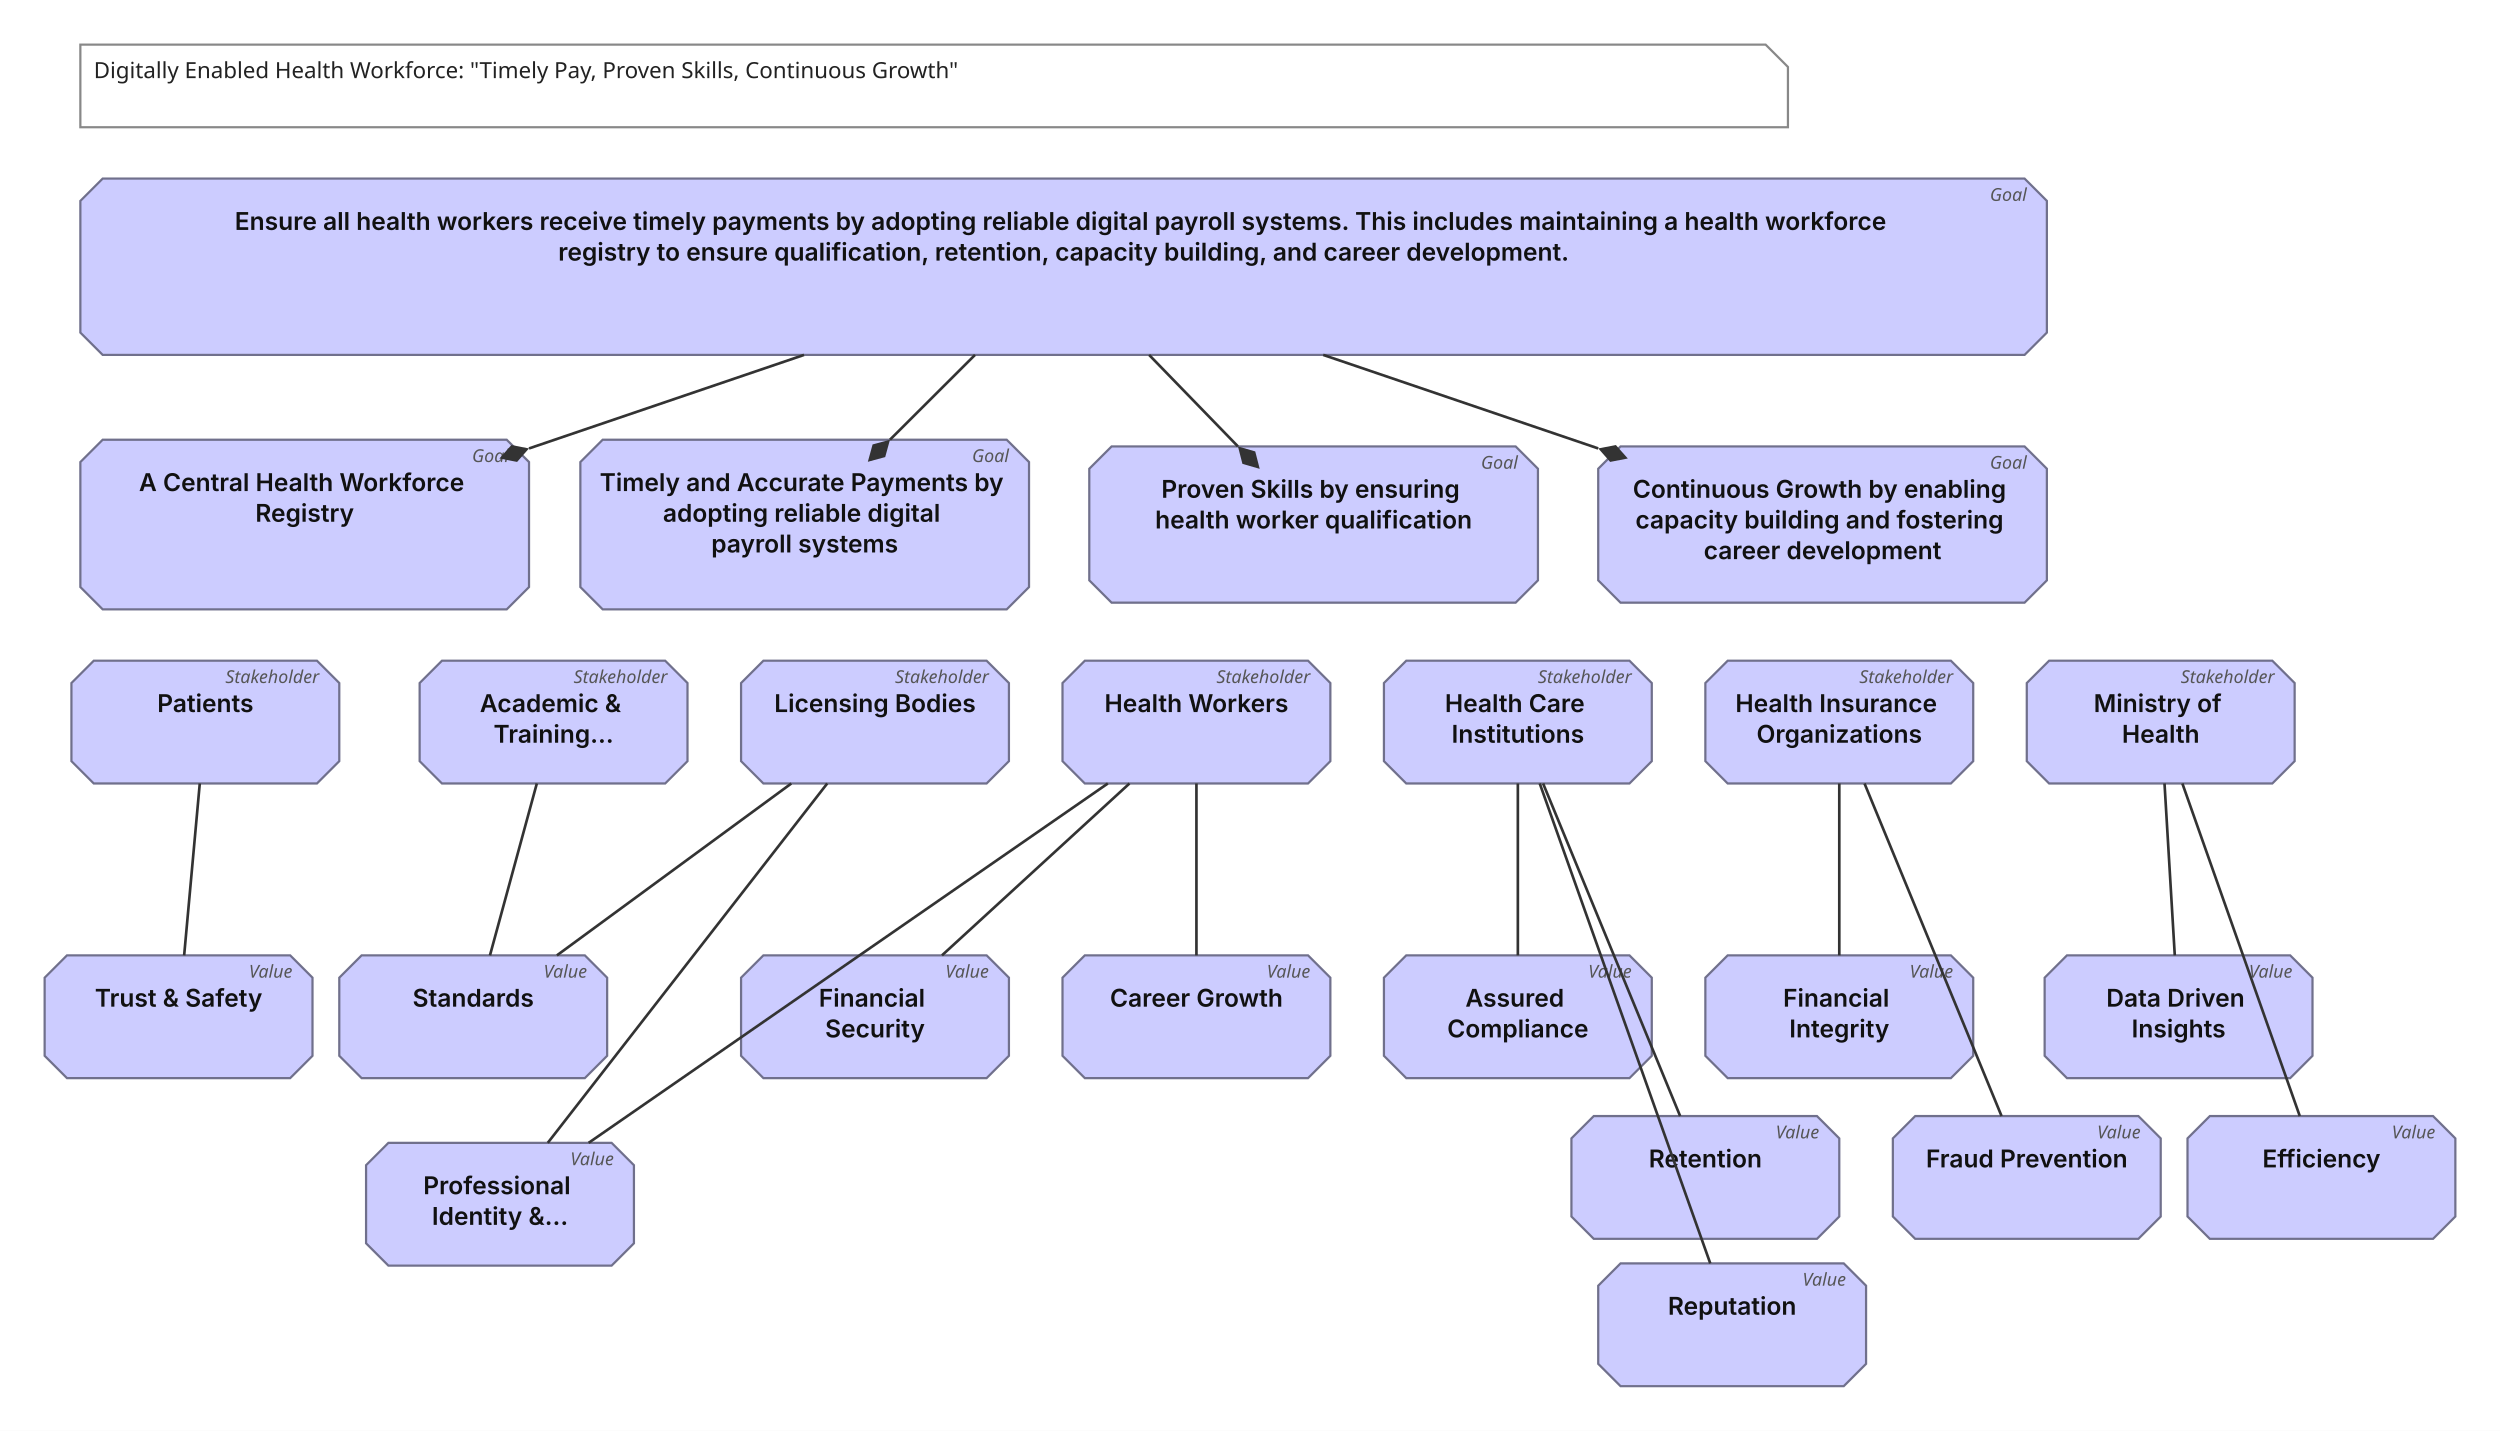
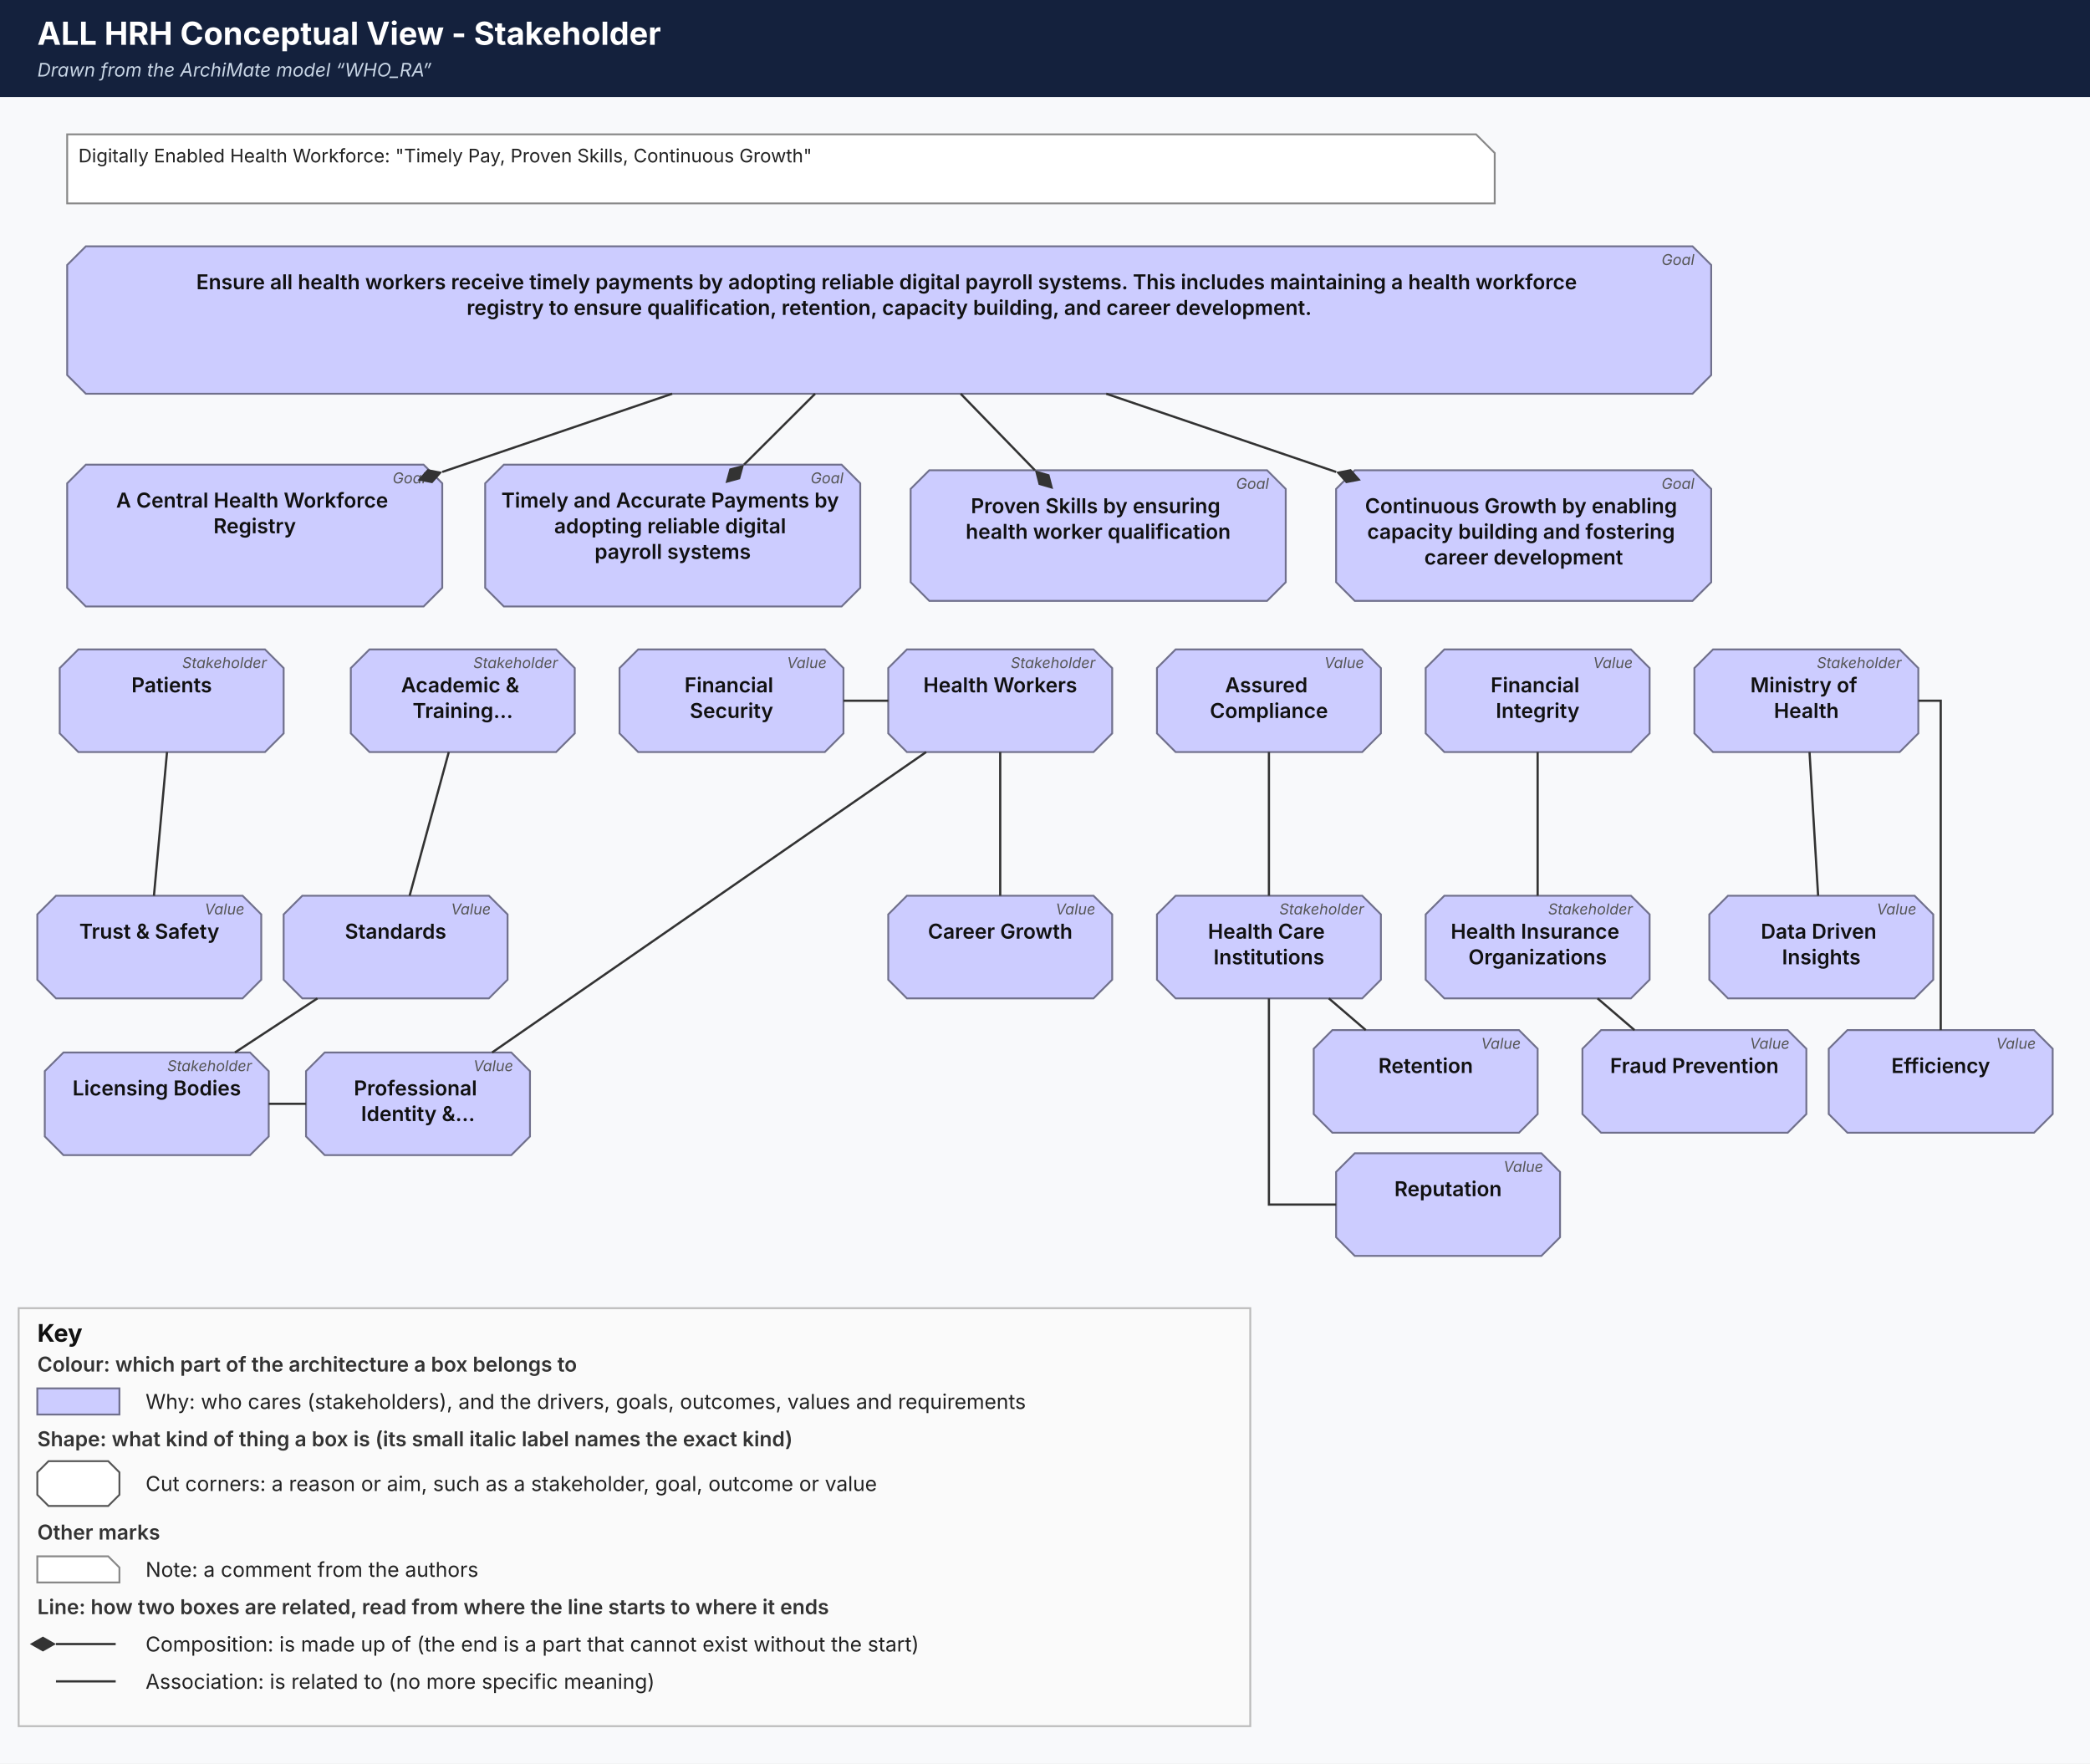
- <svg xmlns="http://www.w3.org/2000/svg" viewBox="192 76 1120 641" width="1120" height="641" role="img" aria-labelledby="av-title">
+ <svg xmlns="http://www.w3.org/2000/svg" viewBox="192 24 1120 945" width="1120" height="945" role="img" aria-labelledby="av-title">
  <style>
- .av-name{font:600 11px system-ui,-apple-system,"Segoe UI",sans-serif;fill:#111}
- .av-type{font:italic 8px system-ui,sans-serif;fill:#555}
- .av-group{font:600 11px system-ui,sans-serif;fill:#333}
- .av-note{font:10px system-ui,sans-serif;fill:#222}
- .av-rel{font:9px system-ui,sans-serif;fill:#333;paint-order:stroke;stroke:#fff;stroke-width:3px}
+ .av-name{font:600 11px Inter, "Segoe UI", system-ui, -apple-system, Helvetica, Arial, sans-serif;fill:#111}
+ .av-type{font:italic 8px Inter, "Segoe UI", system-ui, -apple-system, Helvetica, Arial, sans-serif;fill:#555}
+ .av-group{font:600 11px Inter, "Segoe UI", system-ui, -apple-system, Helvetica, Arial, sans-serif;fill:#333}
+ .av-note{font:10px Inter, "Segoe UI", system-ui, -apple-system, Helvetica, Arial, sans-serif;fill:#222}
+ .av-key{font:11px Inter, "Segoe UI", system-ui, -apple-system, Helvetica, Arial, sans-serif;fill:#222}
+ .av-keyh{font:600 11px Inter, "Segoe UI", system-ui, -apple-system, Helvetica, Arial, sans-serif;fill:#333}
+ .av-keyt{font:700 13px Inter, "Segoe UI", system-ui, -apple-system, Helvetica, Arial, sans-serif;fill:#111}
+ .av-rel{font:9px Inter, "Segoe UI", system-ui, -apple-system, Helvetica, Arial, sans-serif;fill:#333;paint-order:stroke;stroke:#fff;stroke-width:3px}
a:hover rect,a:hover polygon,a:focus rect,a:focus polygon{stroke:#06c;stroke-width:2.5}
</style>
  <defs>
    <marker id="arrow-open" viewBox="0 0 12 12" refX="11" refY="6" markerWidth="11" markerHeight="11" orient="auto-start-reverse" markerUnits="userSpaceOnUse">
      <path d="M1 1 L11 6 L1 11" fill="none" stroke="#333" stroke-width="1.3" />
    </marker>
    <marker id="arrow-filled" viewBox="0 0 12 12" refX="11" refY="6" markerWidth="11" markerHeight="11" orient="auto-start-reverse" markerUnits="userSpaceOnUse">
      <path d="M1 1 L11 6 L1 11 Z" fill="#333" />
    </marker>
    <marker id="arrow-small" viewBox="0 0 10 10" refX="9" refY="5" markerWidth="8" markerHeight="8" orient="auto-start-reverse" markerUnits="userSpaceOnUse">
      <path d="M1 1 L9 5 L1 9" fill="none" stroke="#333" stroke-width="1.2" />
    </marker>
    <marker id="triangle-hollow" viewBox="0 0 14 14" refX="13" refY="7" markerWidth="13" markerHeight="13" orient="auto-start-reverse" markerUnits="userSpaceOnUse">
      <path d="M1 1 L13 7 L1 13 Z" fill="#fff" stroke="#333" stroke-width="1.2" />
    </marker>
    <marker id="diamond-filled" viewBox="0 0 16 10" refX="1" refY="5" markerWidth="16" markerHeight="10" orient="auto-start-reverse" markerUnits="userSpaceOnUse">
      <path d="M1 5 L8 1 L15 5 L8 9 Z" fill="#333" />
    </marker>
    <marker id="diamond-hollow" viewBox="0 0 16 10" refX="1" refY="5" markerWidth="16" markerHeight="10" orient="auto-start-reverse" markerUnits="userSpaceOnUse">
      <path d="M1 5 L8 1 L15 5 L8 9 Z" fill="#fff" stroke="#333" stroke-width="1.2" />
    </marker>
    <marker id="dot" viewBox="0 0 8 8" refX="4" refY="4" markerWidth="7" markerHeight="7" orient="auto" markerUnits="userSpaceOnUse">
      <circle cx="4" cy="4" r="3.2" fill="#333" />
    </marker>
    <pattern id="missing" width="8" height="8" patternUnits="userSpaceOnUse" patternTransform="rotate(45)">
      <rect width="8" height="8" fill="#fff" />
      <line x1="0" y1="0" x2="0" y2="8" stroke="#d33" stroke-width="2" />
    </pattern>
  </defs>
-   <rect x="192" y="76" width="1120" height="641" fill="#fff" />
-   <a href="../../../en/dpi-h-ra/archimate/0.2.0/elements/id-0f846746da49424ca22381bd80bfc409/" target="_top">
+   <rect x="192" y="24" width="1120" height="945" fill="#f8f9fb" />
+   <rect x="192" y="24" width="1120" height="52" fill="#14213d" />
+   <text x="212" y="48" style="font:700 17px Inter, &quot;Segoe UI&quot;, system-ui, -apple-system, Helvetica, Arial, sans-serif;fill:#fff">ALL HRH Conceptual View - Stakeholder</text>
+   <text x="212" y="65" style="font:italic 10px Inter, &quot;Segoe UI&quot;, system-ui, -apple-system, Helvetica, Arial, sans-serif;fill:#c9d6e6">Drawn from the ArchiMate model “WHO_RA”</text>
+   <a href="../../../en/dpi-h-ra/archimate/0.2.0/elements/a-central-health-workforce-registry/" target="_top">
    <polygon points="238,273 419,273 429,283 429,339 419,349 238,349 228,339 228,283" fill="#ccccff" stroke="#70708c" stroke-width="1" />
    <text class="av-type" x="420" y="283" text-anchor="end">Goal</text>
    <text class="av-name" x="328.5" y="296" text-anchor="middle">
      <tspan x="328.5" dy="0">A Central Health Workforce</tspan>
      <tspan x="328.5" dy="13.75">Registry</tspan>
    </text>
  </a>
-   <a href="../../../en/dpi-h-ra/archimate/0.2.0/elements/id-16589e4ecfb241968c8e48c11b877a4d/" target="_top">
+   <a href="../../../en/dpi-h-ra/archimate/0.2.0/elements/timely-and-accurate-payments-by-adopting-reliable-digital/" target="_top">
    <polygon points="462,273 643,273 653,283 653,339 643,349 462,349 452,339 452,283" fill="#ccccff" stroke="#70708c" stroke-width="1" />
    <text class="av-type" x="644" y="283" text-anchor="end">Goal</text>
    <text class="av-name" x="552.5" y="296" text-anchor="middle">
      <tspan x="552.5" dy="0">Timely and Accurate Payments by</tspan>
      <tspan x="552.5" dy="13.75">adopting reliable digital</tspan>
      <tspan x="552.5" dy="13.75">payroll systems</tspan>
    </text>
  </a>
-   <a href="../../../en/dpi-h-ra/archimate/0.2.0/elements/id-94383546a9a8406e9098a19e0f9c68c9/" target="_top">
+   <a href="../../../en/dpi-h-ra/archimate/0.2.0/elements/proven-skills-by-ensuring-health-worker-qualification/" target="_top">
    <polygon points="690,276 871,276 881,286 881,336 871,346 690,346 680,336 680,286" fill="#ccccff" stroke="#70708c" stroke-width="1" />
    <text class="av-type" x="872" y="286" text-anchor="end">Goal</text>
    <text class="av-name" x="780.5" y="299" text-anchor="middle">
      <tspan x="780.5" dy="0">Proven Skills by ensuring</tspan>
      <tspan x="780.5" dy="13.75">health worker qualification</tspan>
    </text>
  </a>
-   <a href="../../../en/dpi-h-ra/archimate/0.2.0/elements/id-4f3ae03540a94b8db023816d08f961e7/" target="_top">
+   <a href="../../../en/dpi-h-ra/archimate/0.2.0/elements/continuous-growth-by-enabling-capacity-building-and/" target="_top">
    <polygon points="918,276 1099,276 1109,286 1109,336 1099,346 918,346 908,336 908,286" fill="#ccccff" stroke="#70708c" stroke-width="1" />
    <text class="av-type" x="1100" y="286" text-anchor="end">Goal</text>
    <text class="av-name" x="1008.5" y="299" text-anchor="middle">
      <tspan x="1008.5" dy="0">Continuous Growth by enabling</tspan>
      <tspan x="1008.5" dy="13.75">capacity building and fostering</tspan>
      <tspan x="1008.5" dy="13.75">career development</tspan>
    </text>
  </a>
-   <a href="../../../en/dpi-h-ra/archimate/0.2.0/elements/id-3f93004c75b54d8ca60caa93e40d0187/" target="_top">
+   <a href="../../../en/dpi-h-ra/archimate/0.2.0/elements/ensure-all-health-workers-receive-timely-payments-by/" target="_top">
    <polygon points="238,156 1099,156 1109,166 1109,225 1099,235 238,235 228,225 228,166" fill="#ccccff" stroke="#70708c" stroke-width="1" />
    <text class="av-type" x="1100" y="166" text-anchor="end">Goal</text>
    <text class="av-name" x="668.5" y="179" text-anchor="middle">
      <tspan x="668.5" dy="0">Ensure all health workers receive timely payments by adopting reliable digital payroll systems. This includes maintaining a health workforce</tspan>
      <tspan x="668.5" dy="13.75">registry to ensure qualification, retention, capacity building, and career development.</tspan>
    </text>
  </a>
  <g class="av-n">
    <polygon points="228,96 983,96 993,106 993,133 228,133" fill="#ffffff" stroke="#888" />
    <text class="av-note" x="234" y="111">
      <tspan x="234" dy="0">Digitally Enabled Health Workforce: "Timely Pay, Proven Skills, Continuous Growth"</tspan>
    </text>
  </g>
-   <a href="../../../en/dpi-h-ra/archimate/0.2.0/elements/id-a2320dbc07e6450b94f3f0f3e03bb877/" target="_top">
+   <a href="../../../en/dpi-h-ra/archimate/0.2.0/elements/patients/" target="_top">
    <polygon points="234,372 334,372 344,382 344,417 334,427 234,427 224,417 224,382" fill="#ccccff" stroke="#70708c" stroke-width="1" />
    <text class="av-type" x="335" y="382" text-anchor="end">Stakeholder</text>
    <text class="av-name" x="284" y="395" text-anchor="middle">
      <tspan x="284" dy="0">Patients</tspan>
    </text>
  </a>
-   <a href="../../../en/dpi-h-ra/archimate/0.2.0/elements/id-9616e1e203db4a20beb0385e094a05a1/" target="_top">
+   <a href="../../../en/dpi-h-ra/archimate/0.2.0/elements/trust-safety/" target="_top">
    <polygon points="222,504 322,504 332,514 332,549 322,559 222,559 212,549 212,514" fill="#ccccff" stroke="#70708c" stroke-width="1" />
    <text class="av-type" x="323" y="514" text-anchor="end">Value</text>
    <text class="av-name" x="272" y="527" text-anchor="middle">
      <tspan x="272" dy="0">Trust &amp; Safety</tspan>
    </text>
  </a>
-   <a href="../../../en/dpi-h-ra/archimate/0.2.0/elements/id-8d3dd8b68d504c2a9fe8cf414b16c127/" target="_top">
+   <a href="../../../en/dpi-h-ra/archimate/0.2.0/elements/health-workers/" target="_top">
    <polygon points="678,372 778,372 788,382 788,417 778,427 678,427 668,417 668,382" fill="#ccccff" stroke="#70708c" stroke-width="1" />
    <text class="av-type" x="779" y="382" text-anchor="end">Stakeholder</text>
    <text class="av-name" x="728" y="395" text-anchor="middle">
      <tspan x="728" dy="0">Health Workers</tspan>
    </text>
  </a>
-   <a href="../../../en/dpi-h-ra/archimate/0.2.0/elements/id-6225b7e834b24c6fab4c6994f1a10c05/" target="_top">
-     <polygon points="966,504 1066,504 1076,514 1076,549 1066,559 966,559 956,549 956,514" fill="#ccccff" stroke="#70708c" stroke-width="1" />
-     <text class="av-type" x="1067" y="514" text-anchor="end">Value</text>
-     <text class="av-name" x="1016" y="527" text-anchor="middle">
+   <a href="../../../en/dpi-h-ra/archimate/0.2.0/elements/financial-integrity/" target="_top">
+     <polygon points="966,372 1066,372 1076,382 1076,417 1066,427 966,427 956,417 956,382" fill="#ccccff" stroke="#70708c" stroke-width="1" />
+     <text class="av-type" x="1067" y="382" text-anchor="end">Value</text>
+     <text class="av-name" x="1016" y="395" text-anchor="middle">
      <tspan x="1016" dy="0">Financial</tspan>
      <tspan x="1016" dy="13.75">Integrity</tspan>
    </text>
  </a>
-   <a href="../../../en/dpi-h-ra/archimate/0.2.0/elements/id-4a4c7257f8ec4ee98f3f418bc034a165/" target="_top">
+   <a href="../../../en/dpi-h-ra/archimate/0.2.0/elements/data-driven-insights/" target="_top">
    <polygon points="1118,504 1218,504 1228,514 1228,549 1218,559 1118,559 1108,549 1108,514" fill="#ccccff" stroke="#70708c" stroke-width="1" />
    <text class="av-type" x="1219" y="514" text-anchor="end">Value</text>
    <text class="av-name" x="1168" y="527" text-anchor="middle">
      <tspan x="1168" dy="0">Data Driven</tspan>
      <tspan x="1168" dy="13.75">Insights</tspan>
    </text>
  </a>
-   <a href="../../../en/dpi-h-ra/archimate/0.2.0/elements/id-cf479a7ce6df4865833f1d16912988d3/" target="_top">
-     <polygon points="822,504 922,504 932,514 932,549 922,559 822,559 812,549 812,514" fill="#ccccff" stroke="#70708c" stroke-width="1" />
-     <text class="av-type" x="923" y="514" text-anchor="end">Value</text>
-     <text class="av-name" x="872" y="527" text-anchor="middle">
+   <a href="../../../en/dpi-h-ra/archimate/0.2.0/elements/assured-compliance/" target="_top">
+     <polygon points="822,372 922,372 932,382 932,417 922,427 822,427 812,417 812,382" fill="#ccccff" stroke="#70708c" stroke-width="1" />
+     <text class="av-type" x="923" y="382" text-anchor="end">Value</text>
+     <text class="av-name" x="872" y="395" text-anchor="middle">
      <tspan x="872" dy="0">Assured</tspan>
      <tspan x="872" dy="13.75">Compliance</tspan>
    </text>
  </a>
-   <a href="../../../en/dpi-h-ra/archimate/0.2.0/elements/id-3d0ed563d57a4ef5830b6f42379c580d/" target="_top">
+   <a href="../../../en/dpi-h-ra/archimate/0.2.0/elements/professional-identity-security/" target="_top">
    <polygon points="366,588 466,588 476,598 476,633 466,643 366,643 356,633 356,598" fill="#ccccff" stroke="#70708c" stroke-width="1" />
    <text class="av-type" x="467" y="598" text-anchor="end">Value</text>
    <text class="av-name" x="416" y="611" text-anchor="middle">
      <tspan x="416" dy="0">Professional</tspan>
      <tspan x="416" dy="13.75">Identity &amp;…</tspan>
    </text>
  </a>
-   <a href="../../../en/dpi-h-ra/archimate/0.2.0/elements/id-515be0d38c564767bc2b1ee5fcb0adb6/" target="_top">
-     <polygon points="822,372 922,372 932,382 932,417 922,427 822,427 812,417 812,382" fill="#ccccff" stroke="#70708c" stroke-width="1" />
-     <text class="av-type" x="923" y="382" text-anchor="end">Stakeholder</text>
-     <text class="av-name" x="872" y="395" text-anchor="middle">
+   <a href="../../../en/dpi-h-ra/archimate/0.2.0/elements/health-care-institutions/" target="_top">
+     <polygon points="822,504 922,504 932,514 932,549 922,559 822,559 812,549 812,514" fill="#ccccff" stroke="#70708c" stroke-width="1" />
+     <text class="av-type" x="923" y="514" text-anchor="end">Stakeholder</text>
+     <text class="av-name" x="872" y="527" text-anchor="middle">
      <tspan x="872" dy="0">Health Care</tspan>
      <tspan x="872" dy="13.75">Institutions</tspan>
    </text>
  </a>
-   <a href="../../../en/dpi-h-ra/archimate/0.2.0/elements/id-afa7abb5039f46ae8f7f3f1ff15b77a2/" target="_top">
-     <polygon points="966,372 1066,372 1076,382 1076,417 1066,427 966,427 956,417 956,382" fill="#ccccff" stroke="#70708c" stroke-width="1" />
-     <text class="av-type" x="1067" y="382" text-anchor="end">Stakeholder</text>
-     <text class="av-name" x="1016" y="395" text-anchor="middle">
+   <a href="../../../en/dpi-h-ra/archimate/0.2.0/elements/health-insurance-organizations/" target="_top">
+     <polygon points="966,504 1066,504 1076,514 1076,549 1066,559 966,559 956,549 956,514" fill="#ccccff" stroke="#70708c" stroke-width="1" />
+     <text class="av-type" x="1067" y="514" text-anchor="end">Stakeholder</text>
+     <text class="av-name" x="1016" y="527" text-anchor="middle">
      <tspan x="1016" dy="0">Health Insurance</tspan>
      <tspan x="1016" dy="13.75">Organizations</tspan>
    </text>
  </a>
-   <a href="../../../en/dpi-h-ra/archimate/0.2.0/elements/id-7a5a85b5264b4782836b08314acb8a51/" target="_top">
+   <a href="../../../en/dpi-h-ra/archimate/0.2.0/elements/fraud-prevention/" target="_top">
    <polygon points="1050,576 1150,576 1160,586 1160,621 1150,631 1050,631 1040,621 1040,586" fill="#ccccff" stroke="#70708c" stroke-width="1" />
    <text class="av-type" x="1151" y="586" text-anchor="end">Value</text>
    <text class="av-name" x="1100" y="599" text-anchor="middle">
      <tspan x="1100" dy="0">Fraud Prevention</tspan>
    </text>
  </a>
-   <a href="../../../en/dpi-h-ra/archimate/0.2.0/elements/id-1c5c0bc9234e4282b654dbc71b9da706/" target="_top">
+   <a href="../../../en/dpi-h-ra/archimate/0.2.0/elements/ministry-of-health/" target="_top">
    <polygon points="1110,372 1210,372 1220,382 1220,417 1210,427 1110,427 1100,417 1100,382" fill="#ccccff" stroke="#70708c" stroke-width="1" />
    <text class="av-type" x="1211" y="382" text-anchor="end">Stakeholder</text>
    <text class="av-name" x="1160" y="395" text-anchor="middle">
      <tspan x="1160" dy="0">Ministry of</tspan>
      <tspan x="1160" dy="13.75">Health</tspan>
    </text>
  </a>
-   <a href="../../../en/dpi-h-ra/archimate/0.2.0/elements/id-6850dab3f0fa491d84d43ab29ed47579/" target="_top">
+   <a href="../../../en/dpi-h-ra/archimate/0.2.0/elements/efficiency/" target="_top">
    <polygon points="1182,576 1282,576 1292,586 1292,621 1282,631 1182,631 1172,621 1172,586" fill="#ccccff" stroke="#70708c" stroke-width="1" />
    <text class="av-type" x="1283" y="586" text-anchor="end">Value</text>
    <text class="av-name" x="1232" y="599" text-anchor="middle">
      <tspan x="1232" dy="0">Efficiency</tspan>
    </text>
  </a>
-   <a href="../../../en/dpi-h-ra/archimate/0.2.0/elements/id-63c448813aea4067bb68281f7926fd2b/" target="_top">
-     <polygon points="534,372 634,372 644,382 644,417 634,427 534,427 524,417 524,382" fill="#ccccff" stroke="#70708c" stroke-width="1" />
-     <text class="av-type" x="635" y="382" text-anchor="end">Stakeholder</text>
-     <text class="av-name" x="584" y="395" text-anchor="middle">
-       <tspan x="584" dy="0">Licensing Bodies</tspan>
-     </text>
-   </a>
-   <a href="../../../en/dpi-h-ra/archimate/0.2.0/elements/id-d6ada9470eae46df9cabe7a1e3ae62dc/" target="_top">
+   <a href="../../../en/dpi-h-ra/archimate/0.2.0/elements/licensing-bodies/" target="_top">
+     <polygon points="226,588 326,588 336,598 336,633 326,643 226,643 216,633 216,598" fill="#ccccff" stroke="#70708c" stroke-width="1" />
+     <text class="av-type" x="327" y="598" text-anchor="end">Stakeholder</text>
+     <text class="av-name" x="276" y="611" text-anchor="middle">
+       <tspan x="276" dy="0">Licensing Bodies</tspan>
+     </text>
+   </a>
+   <a href="../../../en/dpi-h-ra/archimate/0.2.0/elements/standards/" target="_top">
    <polygon points="354,504 454,504 464,514 464,549 454,559 354,559 344,549 344,514" fill="#ccccff" stroke="#70708c" stroke-width="1" />
    <text class="av-type" x="455" y="514" text-anchor="end">Value</text>
    <text class="av-name" x="404" y="527" text-anchor="middle">
      <tspan x="404" dy="0">Standards</tspan>
    </text>
  </a>
-   <a href="../../../en/dpi-h-ra/archimate/0.2.0/elements/id-82fc8a35ade94ff3a02acc9194490fc8/" target="_top">
+   <a href="../../../en/dpi-h-ra/archimate/0.2.0/elements/academic-training-institutions/" target="_top">
    <polygon points="390,372 490,372 500,382 500,417 490,427 390,427 380,417 380,382" fill="#ccccff" stroke="#70708c" stroke-width="1" />
    <text class="av-type" x="491" y="382" text-anchor="end">Stakeholder</text>
    <text class="av-name" x="440" y="395" text-anchor="middle">
      <tspan x="440" dy="0">Academic &amp;</tspan>
      <tspan x="440" dy="13.75">Training…</tspan>
    </text>
  </a>
-   <a href="../../../en/dpi-h-ra/archimate/0.2.0/elements/id-30053fe594b64bb7b5e6fe11c783649f/" target="_top">
-     <polygon points="534,504 634,504 644,514 644,549 634,559 534,559 524,549 524,514" fill="#ccccff" stroke="#70708c" stroke-width="1" />
-     <text class="av-type" x="635" y="514" text-anchor="end">Value</text>
-     <text class="av-name" x="584" y="527" text-anchor="middle">
+   <a href="../../../en/dpi-h-ra/archimate/0.2.0/elements/financial-security/" target="_top">
+     <polygon points="534,372 634,372 644,382 644,417 634,427 534,427 524,417 524,382" fill="#ccccff" stroke="#70708c" stroke-width="1" />
+     <text class="av-type" x="635" y="382" text-anchor="end">Value</text>
+     <text class="av-name" x="584" y="395" text-anchor="middle">
      <tspan x="584" dy="0">Financial</tspan>
      <tspan x="584" dy="13.75">Security</tspan>
    </text>
  </a>
-   <a href="../../../en/dpi-h-ra/archimate/0.2.0/elements/id-162e095228054b43873fe55a5a928194/" target="_top">
+   <a href="../../../en/dpi-h-ra/archimate/0.2.0/elements/career-growth/" target="_top">
    <polygon points="678,504 778,504 788,514 788,549 778,559 678,559 668,549 668,514" fill="#ccccff" stroke="#70708c" stroke-width="1" />
    <text class="av-type" x="779" y="514" text-anchor="end">Value</text>
    <text class="av-name" x="728" y="527" text-anchor="middle">
      <tspan x="728" dy="0">Career Growth</tspan>
    </text>
  </a>
-   <a href="../../../en/dpi-h-ra/archimate/0.2.0/elements/id-e91e4009132d4dd6ab6176eff03ddd37/" target="_top">
+   <a href="../../../en/dpi-h-ra/archimate/0.2.0/elements/reputation/" target="_top">
    <polygon points="918,642 1018,642 1028,652 1028,687 1018,697 918,697 908,687 908,652" fill="#ccccff" stroke="#70708c" stroke-width="1" />
    <text class="av-type" x="1019" y="652" text-anchor="end">Value</text>
    <text class="av-name" x="968" y="665" text-anchor="middle">
      <tspan x="968" dy="0">Reputation</tspan>
    </text>
  </a>
-   <a href="../../../en/dpi-h-ra/archimate/0.2.0/elements/id-d5d25dccba674dd5b41b927ff61b0467/" target="_top">
+   <a href="../../../en/dpi-h-ra/archimate/0.2.0/elements/retention/" target="_top">
    <polygon points="906,576 1006,576 1016,586 1016,621 1006,631 906,631 896,621 896,586" fill="#ccccff" stroke="#70708c" stroke-width="1" />
    <text class="av-type" x="1007" y="586" text-anchor="end">Value</text>
    <text class="av-name" x="956" y="599" text-anchor="middle">
      <tspan x="956" dy="0">Retention</tspan>
    </text>
  </a>
  <a href="../../../en/dpi-h-ra/archimate/0.2.0/relationships/id-6dba9e5cf5ac4e53b6df9ed8cef0b10f/" target="_top">
    <path d="M429 276.9 L552.2 235" fill="none" stroke="#333" stroke-width="1.2" marker-start="url(#diamond-filled)" />
    <path d="M429 276.9 L552.2 235" fill="none" stroke="transparent" stroke-width="8" />
  </a>
  <a href="../../../en/dpi-h-ra/archimate/0.2.0/relationships/id-4e0f6561af074c7c85c8cb61efd82bd8/" target="_top">
    <path d="M590.7 273 L628.8 235" fill="none" stroke="#333" stroke-width="1.2" marker-start="url(#diamond-filled)" />
    <path d="M590.7 273 L628.8 235" fill="none" stroke="transparent" stroke-width="8" />
  </a>
  <a href="../../../en/dpi-h-ra/archimate/0.2.0/relationships/id-11628f1f158b4ad998f5aeb4e3c63dbd/" target="_top">
    <path d="M746.6 276 L706.8 235" fill="none" stroke="#333" stroke-width="1.2" marker-start="url(#diamond-filled)" />
    <path d="M746.6 276 L706.8 235" fill="none" stroke="transparent" stroke-width="8" />
  </a>
  <a href="../../../en/dpi-h-ra/archimate/0.2.0/relationships/id-7c5d5423ae6e41c388071c2da93d5fe9/" target="_top">
    <path d="M908 276.9 L784.8 235" fill="none" stroke="#333" stroke-width="1.2" marker-start="url(#diamond-filled)" />
    <path d="M908 276.9 L784.8 235" fill="none" stroke="transparent" stroke-width="8" />
  </a>
  <a href="../../../en/dpi-h-ra/archimate/0.2.0/relationships/id-cc65670da4d74301a17360ac03bfeffb/" target="_top">
    <path d="M281.5 427 L274.5 504" fill="none" stroke="#333" stroke-width="1.2" />
    <path d="M281.5 427 L274.5 504" fill="none" stroke="transparent" stroke-width="8" />
  </a>
  <a href="../../../en/dpi-h-ra/archimate/0.2.0/relationships/id-e15649393fd7472688e24c5469ece6d6/" target="_top">
    <path d="M688.3 427 L455.7 588" fill="none" stroke="#333" stroke-width="1.2" />
    <path d="M688.3 427 L455.7 588" fill="none" stroke="transparent" stroke-width="8" />
  </a>
  <a href="../../../en/dpi-h-ra/archimate/0.2.0/relationships/id-f5659f20014c438fb8a128859617e06b/" target="_top">
-     <path d="M872 427 L872 504" fill="none" stroke="#333" stroke-width="1.2" />
-     <path d="M872 427 L872 504" fill="none" stroke="transparent" stroke-width="8" />
+     <path d="M872 504 L872 427" fill="none" stroke="#333" stroke-width="1.2" />
+     <path d="M872 504 L872 427" fill="none" stroke="transparent" stroke-width="8" />
  </a>
  <a href="../../../en/dpi-h-ra/archimate/0.2.0/relationships/id-129509ba50094bf598c45909e03028a1/" target="_top">
-     <path d="M1016 427 L1016 504" fill="none" stroke="#333" stroke-width="1.2" />
-     <path d="M1016 427 L1016 504" fill="none" stroke="transparent" stroke-width="8" />
+     <path d="M1016 504 L1016 427" fill="none" stroke="#333" stroke-width="1.2" />
+     <path d="M1016 504 L1016 427" fill="none" stroke="transparent" stroke-width="8" />
  </a>
  <a href="../../../en/dpi-h-ra/archimate/0.2.0/relationships/id-1089effac280430582f75d8dc4c4e537/" target="_top">
-     <path d="M1088.7 576 L1027.3 427" fill="none" stroke="#333" stroke-width="1.2" />
-     <path d="M1088.7 576 L1027.3 427" fill="none" stroke="transparent" stroke-width="8" />
+     <path d="M1067.9 576 L1048.1 559" fill="none" stroke="#333" stroke-width="1.2" />
+     <path d="M1067.9 576 L1048.1 559" fill="none" stroke="transparent" stroke-width="8" />
  </a>
  <a href="../../../en/dpi-h-ra/archimate/0.2.0/relationships/id-3e73475ab54b4cf1b28ac3b54c742560/" target="_top">
    <path d="M1161.7 427 L1166.3 504" fill="none" stroke="#333" stroke-width="1.2" />
    <path d="M1161.7 427 L1166.3 504" fill="none" stroke="transparent" stroke-width="8" />
  </a>
  <a href="../../../en/dpi-h-ra/archimate/0.2.0/relationships/id-61dac3e51b3b4e3db885fa28eb12deba/" target="_top">
-     <path d="M1169.7 427 L1222.3 576" fill="none" stroke="#333" stroke-width="1.2" />
-     <path d="M1169.7 427 L1222.3 576" fill="none" stroke="transparent" stroke-width="8" />
+     <path d="M1220 399.5 L1232 399.5 L1232 576" fill="none" stroke="#333" stroke-width="1.2" />
+     <path d="M1220 399.5 L1232 399.5 L1232 576" fill="none" stroke="transparent" stroke-width="8" />
  </a>
  <a href="../../../en/dpi-h-ra/archimate/0.2.0/relationships/id-a76fb47014c44c57a1a1a5cba998ffa7/" target="_top">
-     <path d="M562.6 427 L437.4 588" fill="none" stroke="#333" stroke-width="1.2" />
-     <path d="M562.6 427 L437.4 588" fill="none" stroke="transparent" stroke-width="8" />
+     <path d="M336 615.5 L356 615.5" fill="none" stroke="#333" stroke-width="1.2" />
+     <path d="M336 615.5 L356 615.5" fill="none" stroke="transparent" stroke-width="8" />
  </a>
  <a href="../../../en/dpi-h-ra/archimate/0.2.0/relationships/id-adaf5e4532934197acab6b4f60a17af7/" target="_top">
-     <path d="M441.5 504 L546.5 427" fill="none" stroke="#333" stroke-width="1.2" />
-     <path d="M441.5 504 L546.5 427" fill="none" stroke="transparent" stroke-width="8" />
+     <path d="M362.1 559 L317.9 588" fill="none" stroke="#333" stroke-width="1.2" />
+     <path d="M362.1 559 L317.9 588" fill="none" stroke="transparent" stroke-width="8" />
  </a>
  <a href="../../../en/dpi-h-ra/archimate/0.2.0/relationships/id-0231676aa04e4cbba4749d1db94f123f/" target="_top">
    <path d="M432.5 427 L411.5 504" fill="none" stroke="#333" stroke-width="1.2" />
    <path d="M432.5 427 L411.5 504" fill="none" stroke="transparent" stroke-width="8" />
  </a>
  <a href="../../../en/dpi-h-ra/archimate/0.2.0/relationships/id-2da29d7011204c9d9e293b0b1bfa00af/" target="_top">
-     <path d="M614 504 L698 427" fill="none" stroke="#333" stroke-width="1.2" />
-     <path d="M614 504 L698 427" fill="none" stroke="transparent" stroke-width="8" />
+     <path d="M644 399.5 L668 399.5" fill="none" stroke="#333" stroke-width="1.2" />
+     <path d="M644 399.5 L668 399.5" fill="none" stroke="transparent" stroke-width="8" />
  </a>
  <a href="../../../en/dpi-h-ra/archimate/0.2.0/relationships/id-5b80c700a47d4d698522c304e0084d37/" target="_top">
    <path d="M728 504 L728 427" fill="none" stroke="#333" stroke-width="1.2" />
    <path d="M728 504 L728 427" fill="none" stroke="transparent" stroke-width="8" />
  </a>
  <a href="../../../en/dpi-h-ra/archimate/0.2.0/relationships/id-c085772426764fcfb67c5e083cd09ad2/" target="_top">
-     <path d="M958.2 642 L881.8 427" fill="none" stroke="#333" stroke-width="1.2" />
-     <path d="M958.2 642 L881.8 427" fill="none" stroke="transparent" stroke-width="8" />
+     <path d="M908 669.5 L872 669.5 L872 559" fill="none" stroke="#333" stroke-width="1.2" />
+     <path d="M908 669.5 L872 669.5 L872 559" fill="none" stroke="transparent" stroke-width="8" />
  </a>
  <a href="../../../en/dpi-h-ra/archimate/0.2.0/relationships/id-dc5562cc158c4412a51a0b2c105a01ac/" target="_top">
-     <path d="M944.7 576 L883.3 427" fill="none" stroke="#333" stroke-width="1.2" />
-     <path d="M944.7 576 L883.3 427" fill="none" stroke="transparent" stroke-width="8" />
-   </a>
+     <path d="M923.9 576 L904.1 559" fill="none" stroke="#333" stroke-width="1.2" />
+     <path d="M923.9 576 L904.1 559" fill="none" stroke="transparent" stroke-width="8" />
+   </a>
+   <g class="av-legend">
+     <rect x="202" y="725" width="660" height="224" fill="#fafafa" stroke="#bbb" />
+     <text class="av-keyt" x="212" y="743">Key</text>
+     <text class="av-keyh" x="212" y="759">Colour: which part of the architecture a box belongs to</text>
+     <rect x="212" y="768" width="44" height="14" fill="#ccccff" stroke="#70708c" />
+     <text class="av-key" x="270" y="779">Why: who cares (stakeholders), and the drivers, goals, outcomes, values and requirements</text>
+     <text class="av-keyh" x="212" y="799">Shape: what kind of thing a box is (its small italic label names the exact kind)</text>
+     <polygon points="218,807 250,807 256,813 256,825 250,831 218,831 212,825 212,813" fill="#fff" stroke="#555" />
+     <text class="av-key" x="270" y="823">Cut corners: a reason or aim, such as a stakeholder, goal, outcome or value</text>
+     <text class="av-keyh" x="212" y="849">Other marks</text>
+     <polygon points="212,858 250,858 256,864 256,872 212,872" fill="#fff" stroke="#888" />
+     <text class="av-key" x="270" y="869">Note: a comment from the authors</text>
+     <text class="av-keyh" x="212" y="889">Line: how two boxes are related, read from where the line starts to where it ends</text>
+     <path d="M222 905 L254 905" fill="none" stroke="#333" stroke-width="1.2" marker-start="url(#diamond-filled)" />
+     <text class="av-key" x="270" y="909">Composition: is made up of (the end is a part that cannot exist without the start)</text>
+     <path d="M222 925 L254 925" fill="none" stroke="#333" stroke-width="1.2" />
+     <text class="av-key" x="270" y="929">Association: is related to (no more specific meaning)</text>
+   </g>
</svg>
